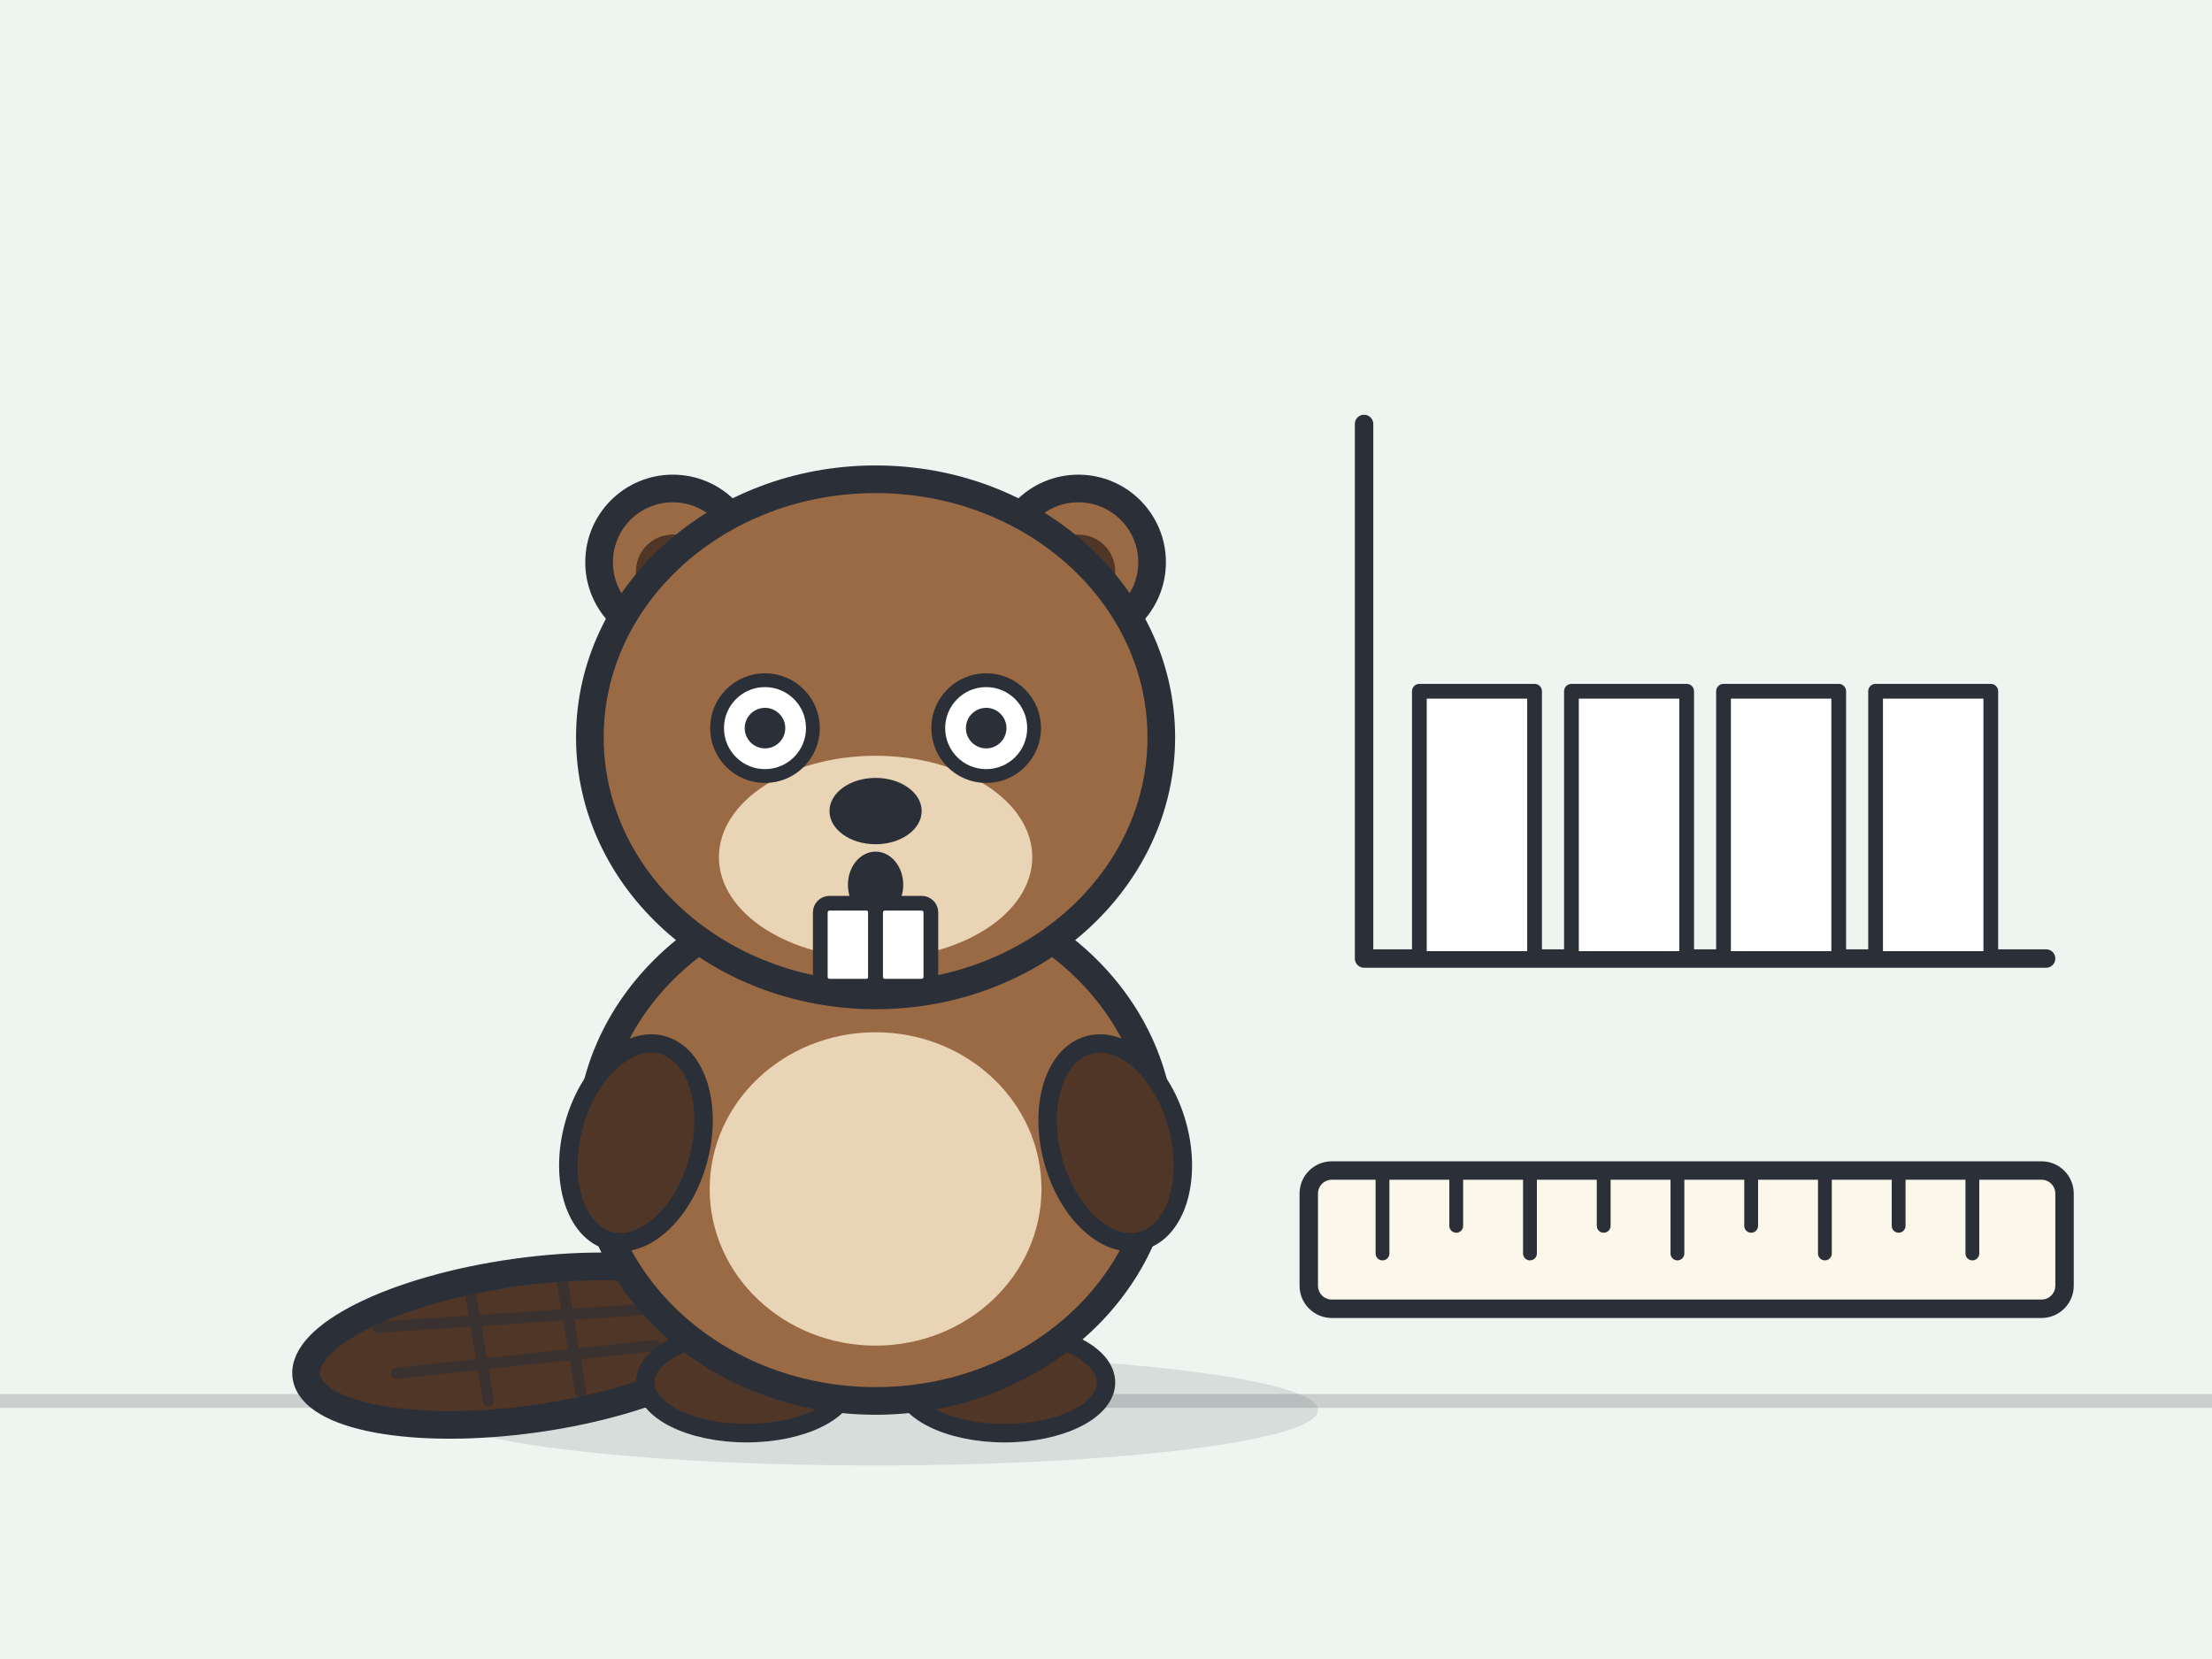
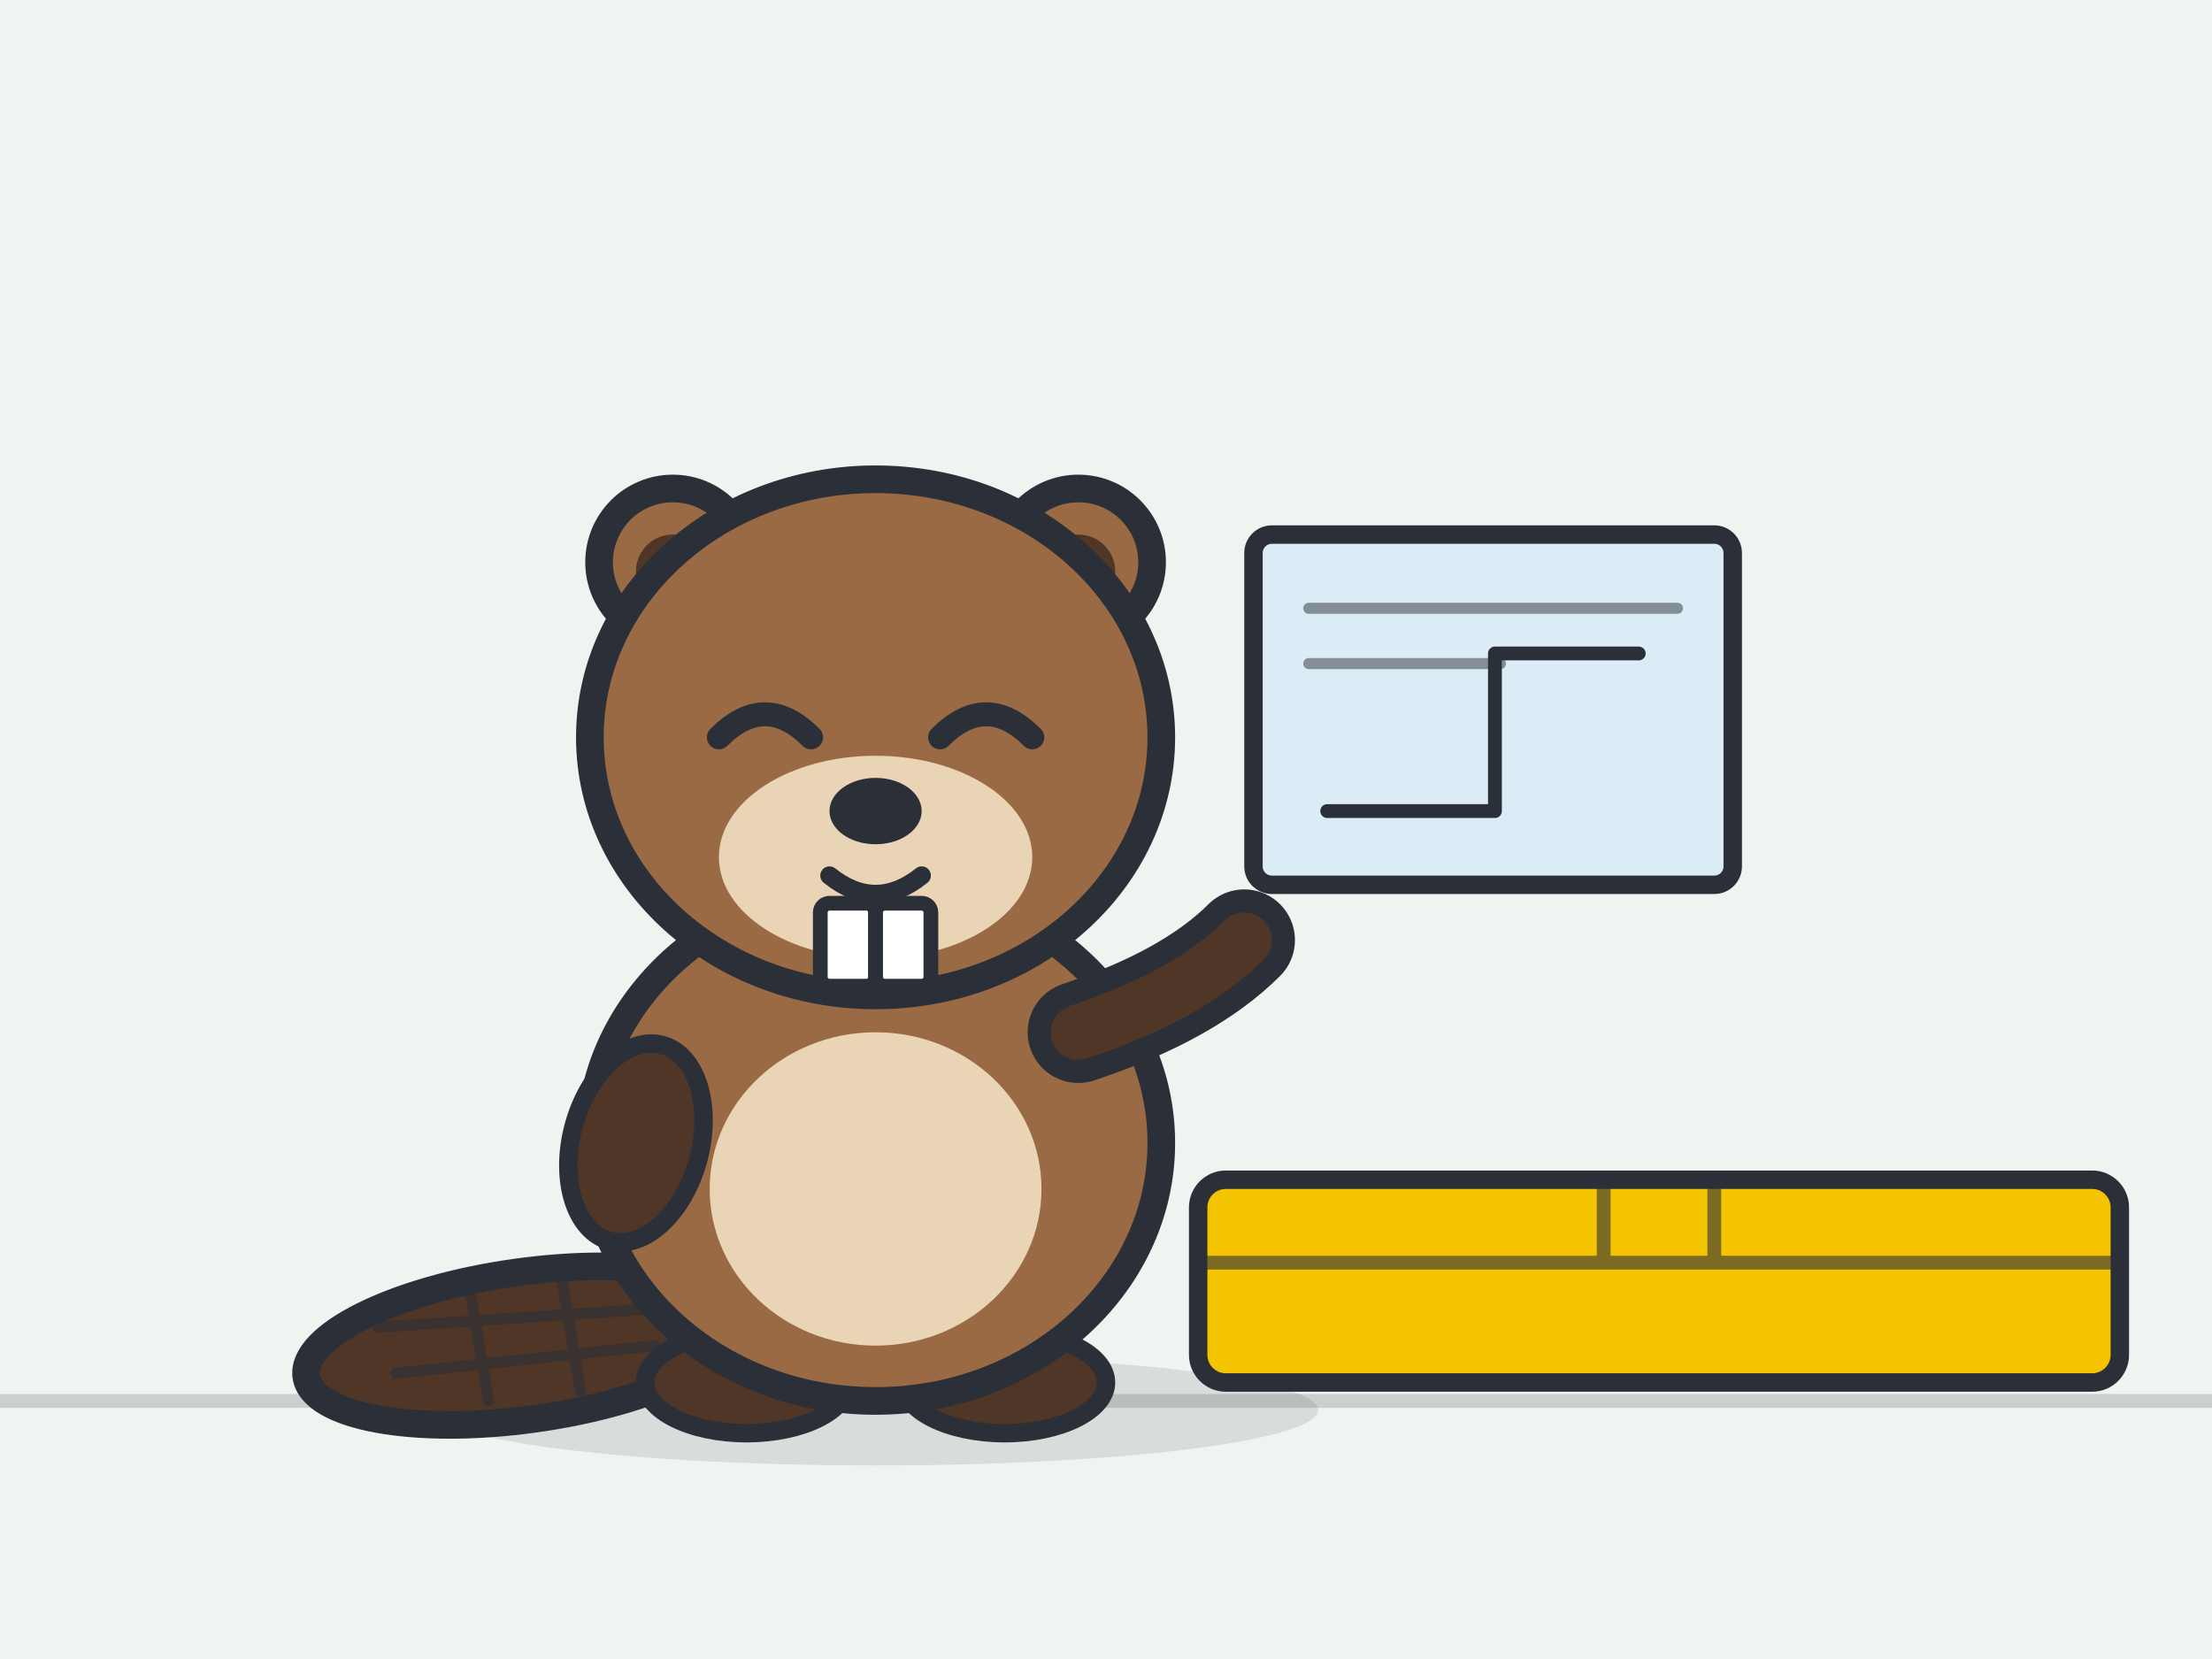
<svg xmlns="http://www.w3.org/2000/svg" viewBox="0 0 240 180" width="240" height="180">
  <rect width="240" height="180" fill="#eef4ef" />
  <line x1="0" y1="152" x2="240" y2="152" stroke="#2b2f38" stroke-width="1.5" opacity=".18" />
-   <path d="M148 46 v58 h74" fill="none" stroke="#2b2f38" stroke-width="2" stroke-linejoin="round" stroke-linecap="round" />
-   <rect x="154" y="75" width="12.5" height="29" fill="#fff" stroke="#2b2f38" stroke-width="1.6" stroke-linejoin="round" stroke-linecap="round" />
-   <rect x="170.5" y="75" width="12.5" height="29" fill="#fff" stroke="#2b2f38" stroke-width="1.6" stroke-linejoin="round" stroke-linecap="round" />
-   <rect x="187" y="75" width="12.5" height="29" fill="#fff" stroke="#2b2f38" stroke-width="1.6" stroke-linejoin="round" stroke-linecap="round" />
-   <rect x="203.5" y="75" width="12.5" height="29" fill="#fff" stroke="#2b2f38" stroke-width="1.6" stroke-linejoin="round" stroke-linecap="round" />
+   <rect x="130" y="128" width="100" height="22" rx="3" fill="#f5c400" stroke="#2b2f38" stroke-width="2" stroke-linejoin="round" stroke-linecap="round" />
+   <path d="M130 137 h100 M174 128 v9 M186 128 v9" stroke="#2b2f38" stroke-width="1.5" stroke-linejoin="round" stroke-linecap="round" opacity=".6" />
  <ellipse cx="95" cy="153" rx="48" ry="6" fill="#2b2f38" opacity=".12" />
  <ellipse cx="57" cy="146" rx="24" ry="8" transform="rotate(-8 57 146)" fill="#4f3626" stroke="#2b2f38" stroke-width="3" stroke-linejoin="round" stroke-linecap="round" />
  <path d="M41 144 l30 -2 M43 149 l28 -3 M51 140 l2 12 M61 139 l2 12" stroke="#2b2f38" stroke-width="1.2" stroke-linejoin="round" stroke-linecap="round" opacity=".6" />
  <ellipse cx="81" cy="150" rx="11" ry="5.5" fill="#4f3626" stroke="#2b2f38" stroke-width="2" stroke-linejoin="round" stroke-linecap="round" />
  <ellipse cx="109" cy="150" rx="11" ry="5.5" fill="#4f3626" stroke="#2b2f38" stroke-width="2" stroke-linejoin="round" stroke-linecap="round" />
  <ellipse cx="95" cy="124" rx="31" ry="28" fill="#9a6a44" stroke="#2b2f38" stroke-width="3" stroke-linejoin="round" stroke-linecap="round" />
  <ellipse cx="95" cy="129" rx="18" ry="17" fill="#ead4b6" />
  <ellipse cx="69" cy="124" rx="7" ry="11" transform="rotate(15 69 124)" fill="#4f3626" stroke="#2b2f38" stroke-width="2" stroke-linejoin="round" stroke-linecap="round" />
-   <ellipse cx="121" cy="124" rx="7" ry="11" transform="rotate(-15 121 124)" fill="#4f3626" stroke="#2b2f38" stroke-width="2" stroke-linejoin="round" stroke-linecap="round" />
+   <path d="M117 112 Q129 108 135 102" fill="none" stroke="#2b2f38" stroke-width="11" stroke-linejoin="round" stroke-linecap="round" />
+   <path d="M117 112 Q129 108 135 102" fill="none" stroke="#4f3626" stroke-width="6" stroke-linecap="round" />
  <circle cx="73" cy="61" r="8" fill="#9a6a44" stroke="#2b2f38" stroke-width="3" stroke-linejoin="round" stroke-linecap="round" />
  <circle cx="73" cy="62" r="4" fill="#4f3626" />
  <circle cx="117" cy="61" r="8" fill="#9a6a44" stroke="#2b2f38" stroke-width="3" stroke-linejoin="round" stroke-linecap="round" />
  <circle cx="117" cy="62" r="4" fill="#4f3626" />
  <ellipse cx="95" cy="80" rx="31" ry="28" fill="#9a6a44" stroke="#2b2f38" stroke-width="3" stroke-linejoin="round" stroke-linecap="round" />
  <ellipse cx="95" cy="93" rx="17" ry="11" fill="#ead4b6" />
-   <circle cx="83" cy="79" r="5.2" fill="#fff" stroke="#2b2f38" stroke-width="1.5" stroke-linejoin="round" stroke-linecap="round" />
-   <circle cx="83" cy="79" r="2.2" fill="#2b2f38" />
-   <circle cx="107" cy="79" r="5.2" fill="#fff" stroke="#2b2f38" stroke-width="1.5" stroke-linejoin="round" stroke-linecap="round" />
-   <circle cx="107" cy="79" r="2.2" fill="#2b2f38" />
+   <path d="M78 80 q5 -5 10 0" fill="none" stroke="#2b2f38" stroke-width="2.6" stroke-linecap="round" />
+   <path d="M102 80 q5 -5 10 0" fill="none" stroke="#2b2f38" stroke-width="2.6" stroke-linecap="round" />
  <ellipse cx="95" cy="88" rx="5" ry="3.6" fill="#2b2f38" />
-   <ellipse cx="95" cy="96" rx="3" ry="3.6" fill="#2b2f38" />
+   <path d="M90 95 q5 4 10 0" fill="none" stroke="#2b2f38" stroke-width="2" stroke-linejoin="round" stroke-linecap="round" />
  <rect x="89" y="98" width="6" height="9" rx="1" fill="#fff" stroke="#2b2f38" stroke-width="1.6" stroke-linejoin="round" stroke-linecap="round" />
  <rect x="95" y="98" width="6" height="9" rx="1" fill="#fff" stroke="#2b2f38" stroke-width="1.6" stroke-linejoin="round" stroke-linecap="round" />
-   <g transform="translate(142 128) rotate(0)">
-     <rect x="0" y="-1" width="82" height="15" rx="2.5" fill="#fbf7ea" stroke="#2b2f38" stroke-width="2" stroke-linejoin="round" stroke-linecap="round" />
-     <line x1="8" y1="0" x2="8" y2="8" stroke="#2b2f38" stroke-width="1.5" stroke-linejoin="round" stroke-linecap="round" />
-     <line x1="16" y1="0" x2="16" y2="5" stroke="#2b2f38" stroke-width="1.5" stroke-linejoin="round" stroke-linecap="round" />
-     <line x1="24" y1="0" x2="24" y2="8" stroke="#2b2f38" stroke-width="1.5" stroke-linejoin="round" stroke-linecap="round" />
-     <line x1="32" y1="0" x2="32" y2="5" stroke="#2b2f38" stroke-width="1.5" stroke-linejoin="round" stroke-linecap="round" />
-     <line x1="40" y1="0" x2="40" y2="8" stroke="#2b2f38" stroke-width="1.5" stroke-linejoin="round" stroke-linecap="round" />
-     <line x1="48" y1="0" x2="48" y2="5" stroke="#2b2f38" stroke-width="1.5" stroke-linejoin="round" stroke-linecap="round" />
-     <line x1="56" y1="0" x2="56" y2="8" stroke="#2b2f38" stroke-width="1.5" stroke-linejoin="round" stroke-linecap="round" />
-     <line x1="64" y1="0" x2="64" y2="5" stroke="#2b2f38" stroke-width="1.5" stroke-linejoin="round" stroke-linecap="round" />
-     <line x1="72" y1="0" x2="72" y2="8" stroke="#2b2f38" stroke-width="1.5" stroke-linejoin="round" stroke-linecap="round" />
-   </g>
+   <rect x="136" y="58" width="52" height="38" rx="2" fill="#dcecf7" stroke="#2b2f38" stroke-width="2" stroke-linejoin="round" stroke-linecap="round" />
+   <path d="M144 88 h18.2 v-17.1 h15.6" fill="none" stroke="#2b2f38" stroke-width="1.5" stroke-linejoin="round" stroke-linecap="round" />
+   <path d="M142 66 h40 M142 72 h20.8" stroke="#2b2f38" stroke-width="1.2" stroke-linejoin="round" stroke-linecap="round" opacity=".5" />
</svg>
